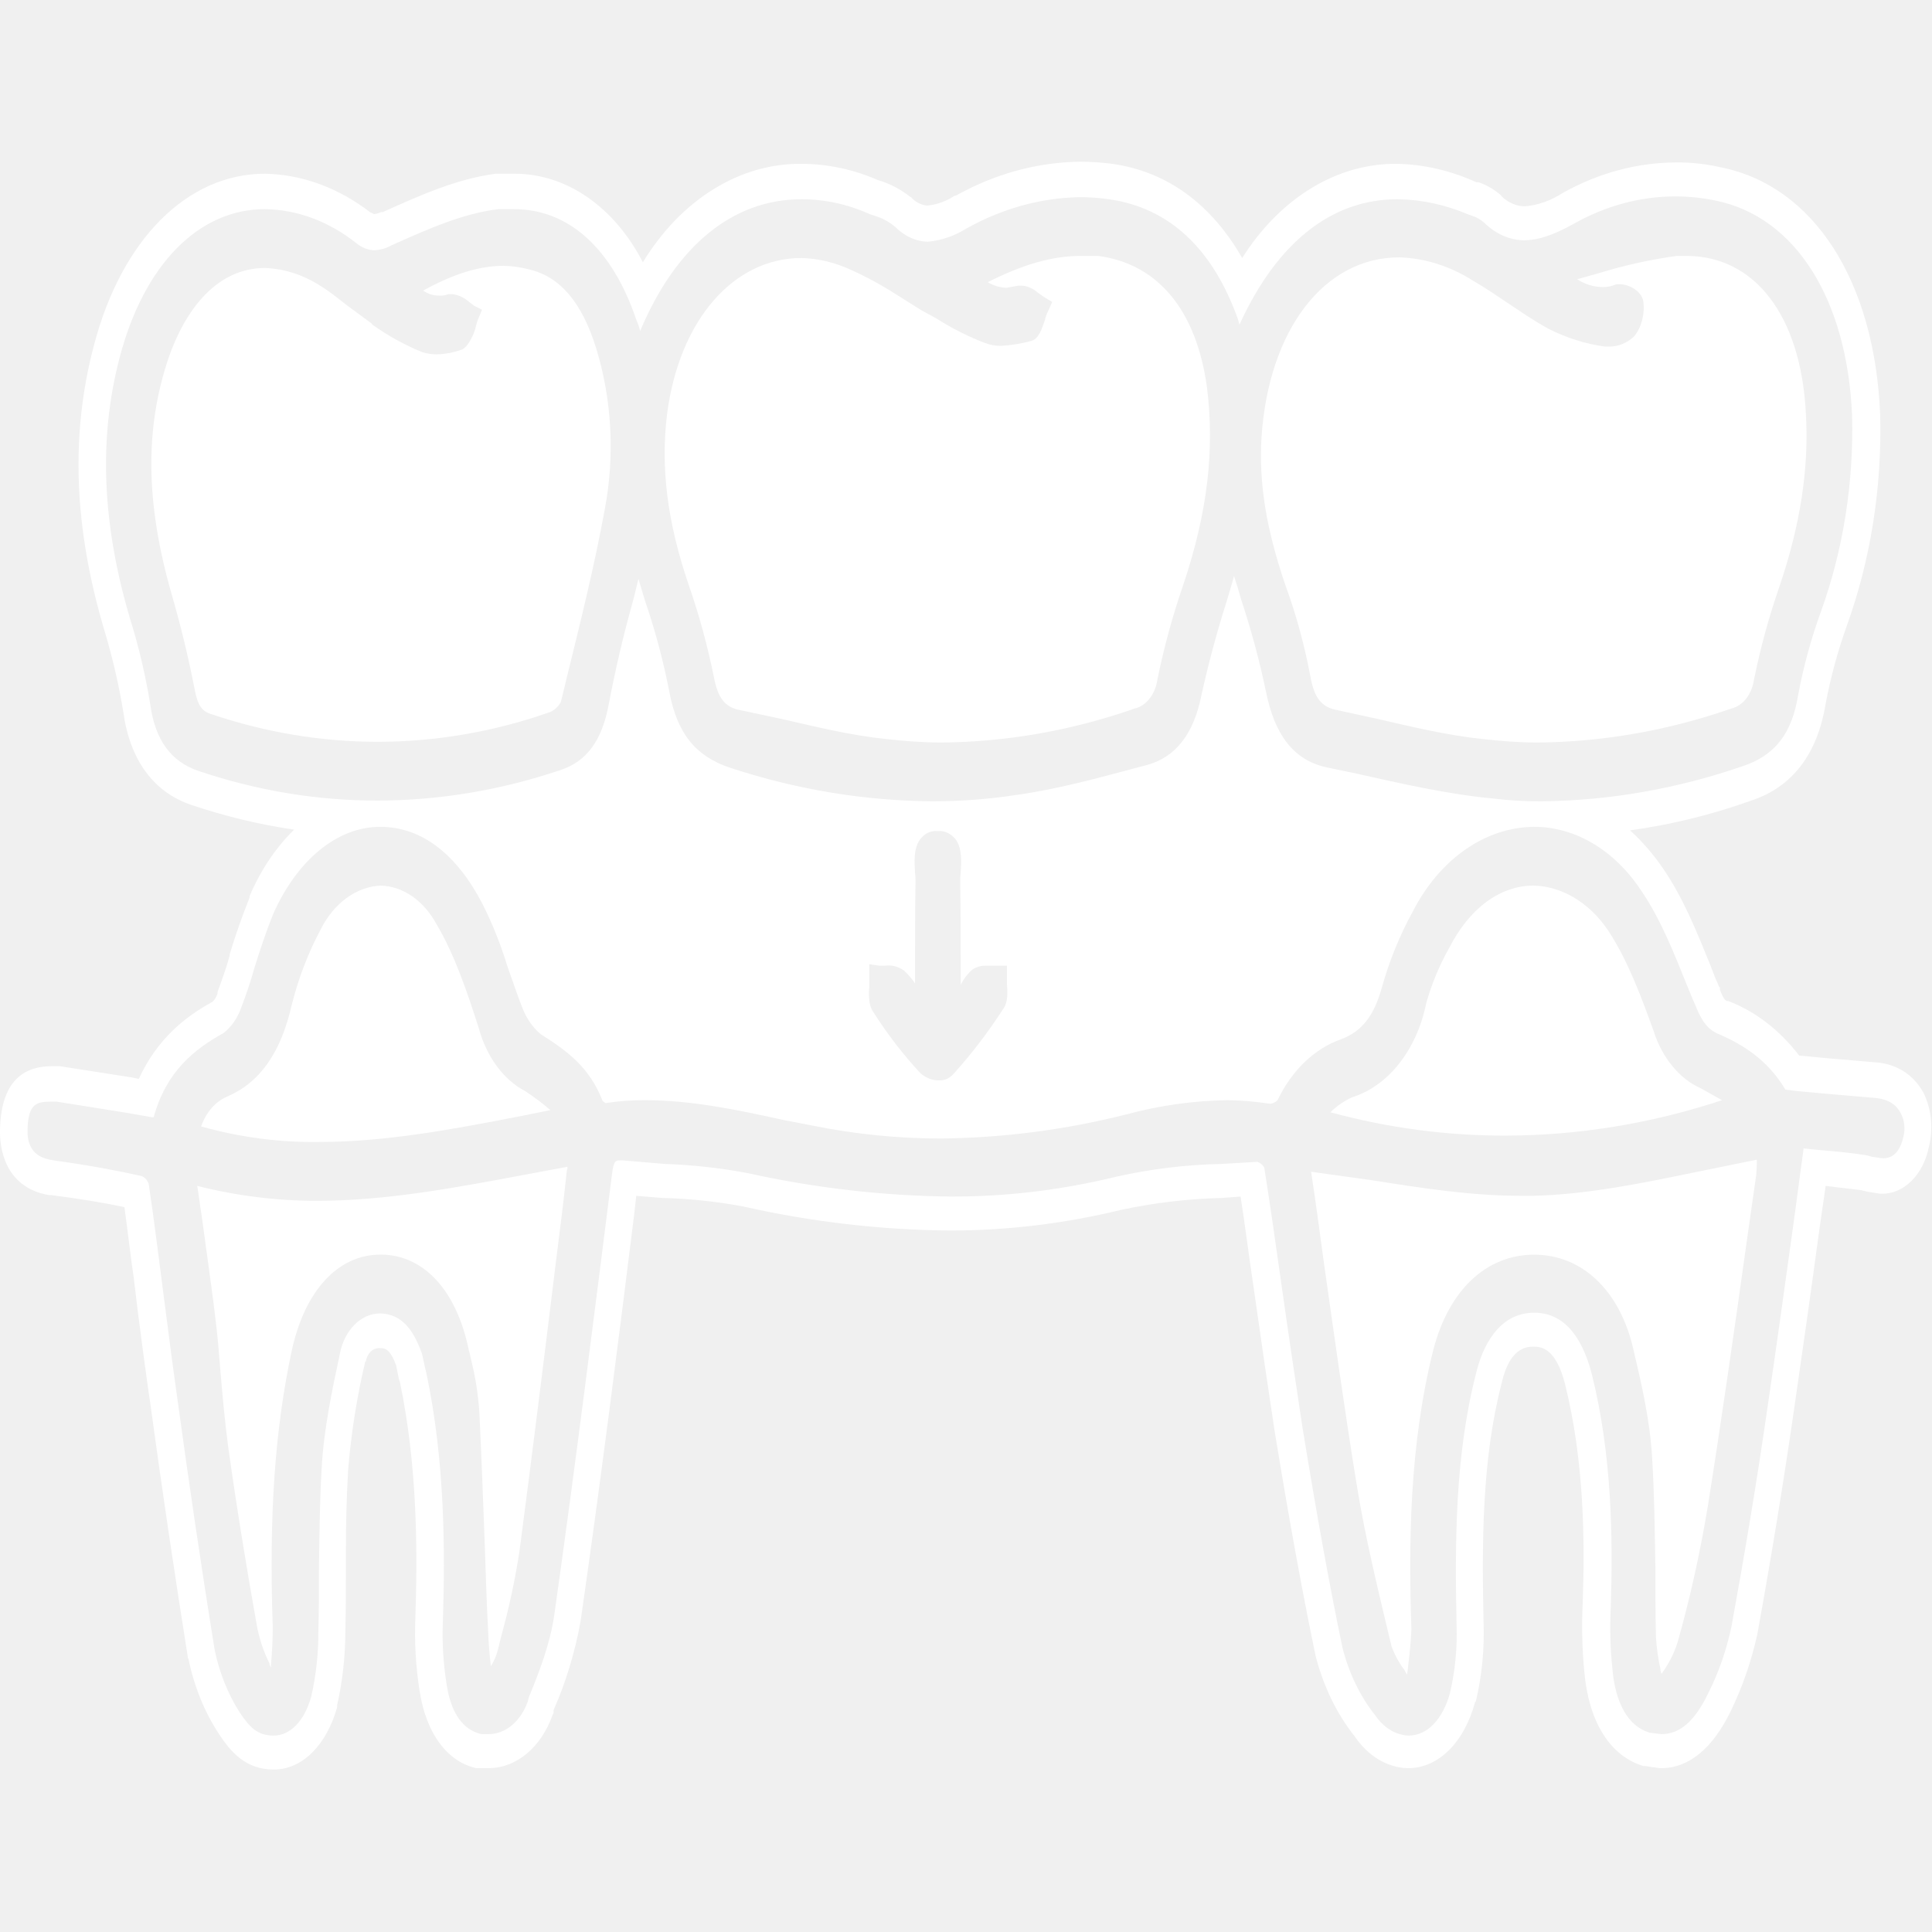
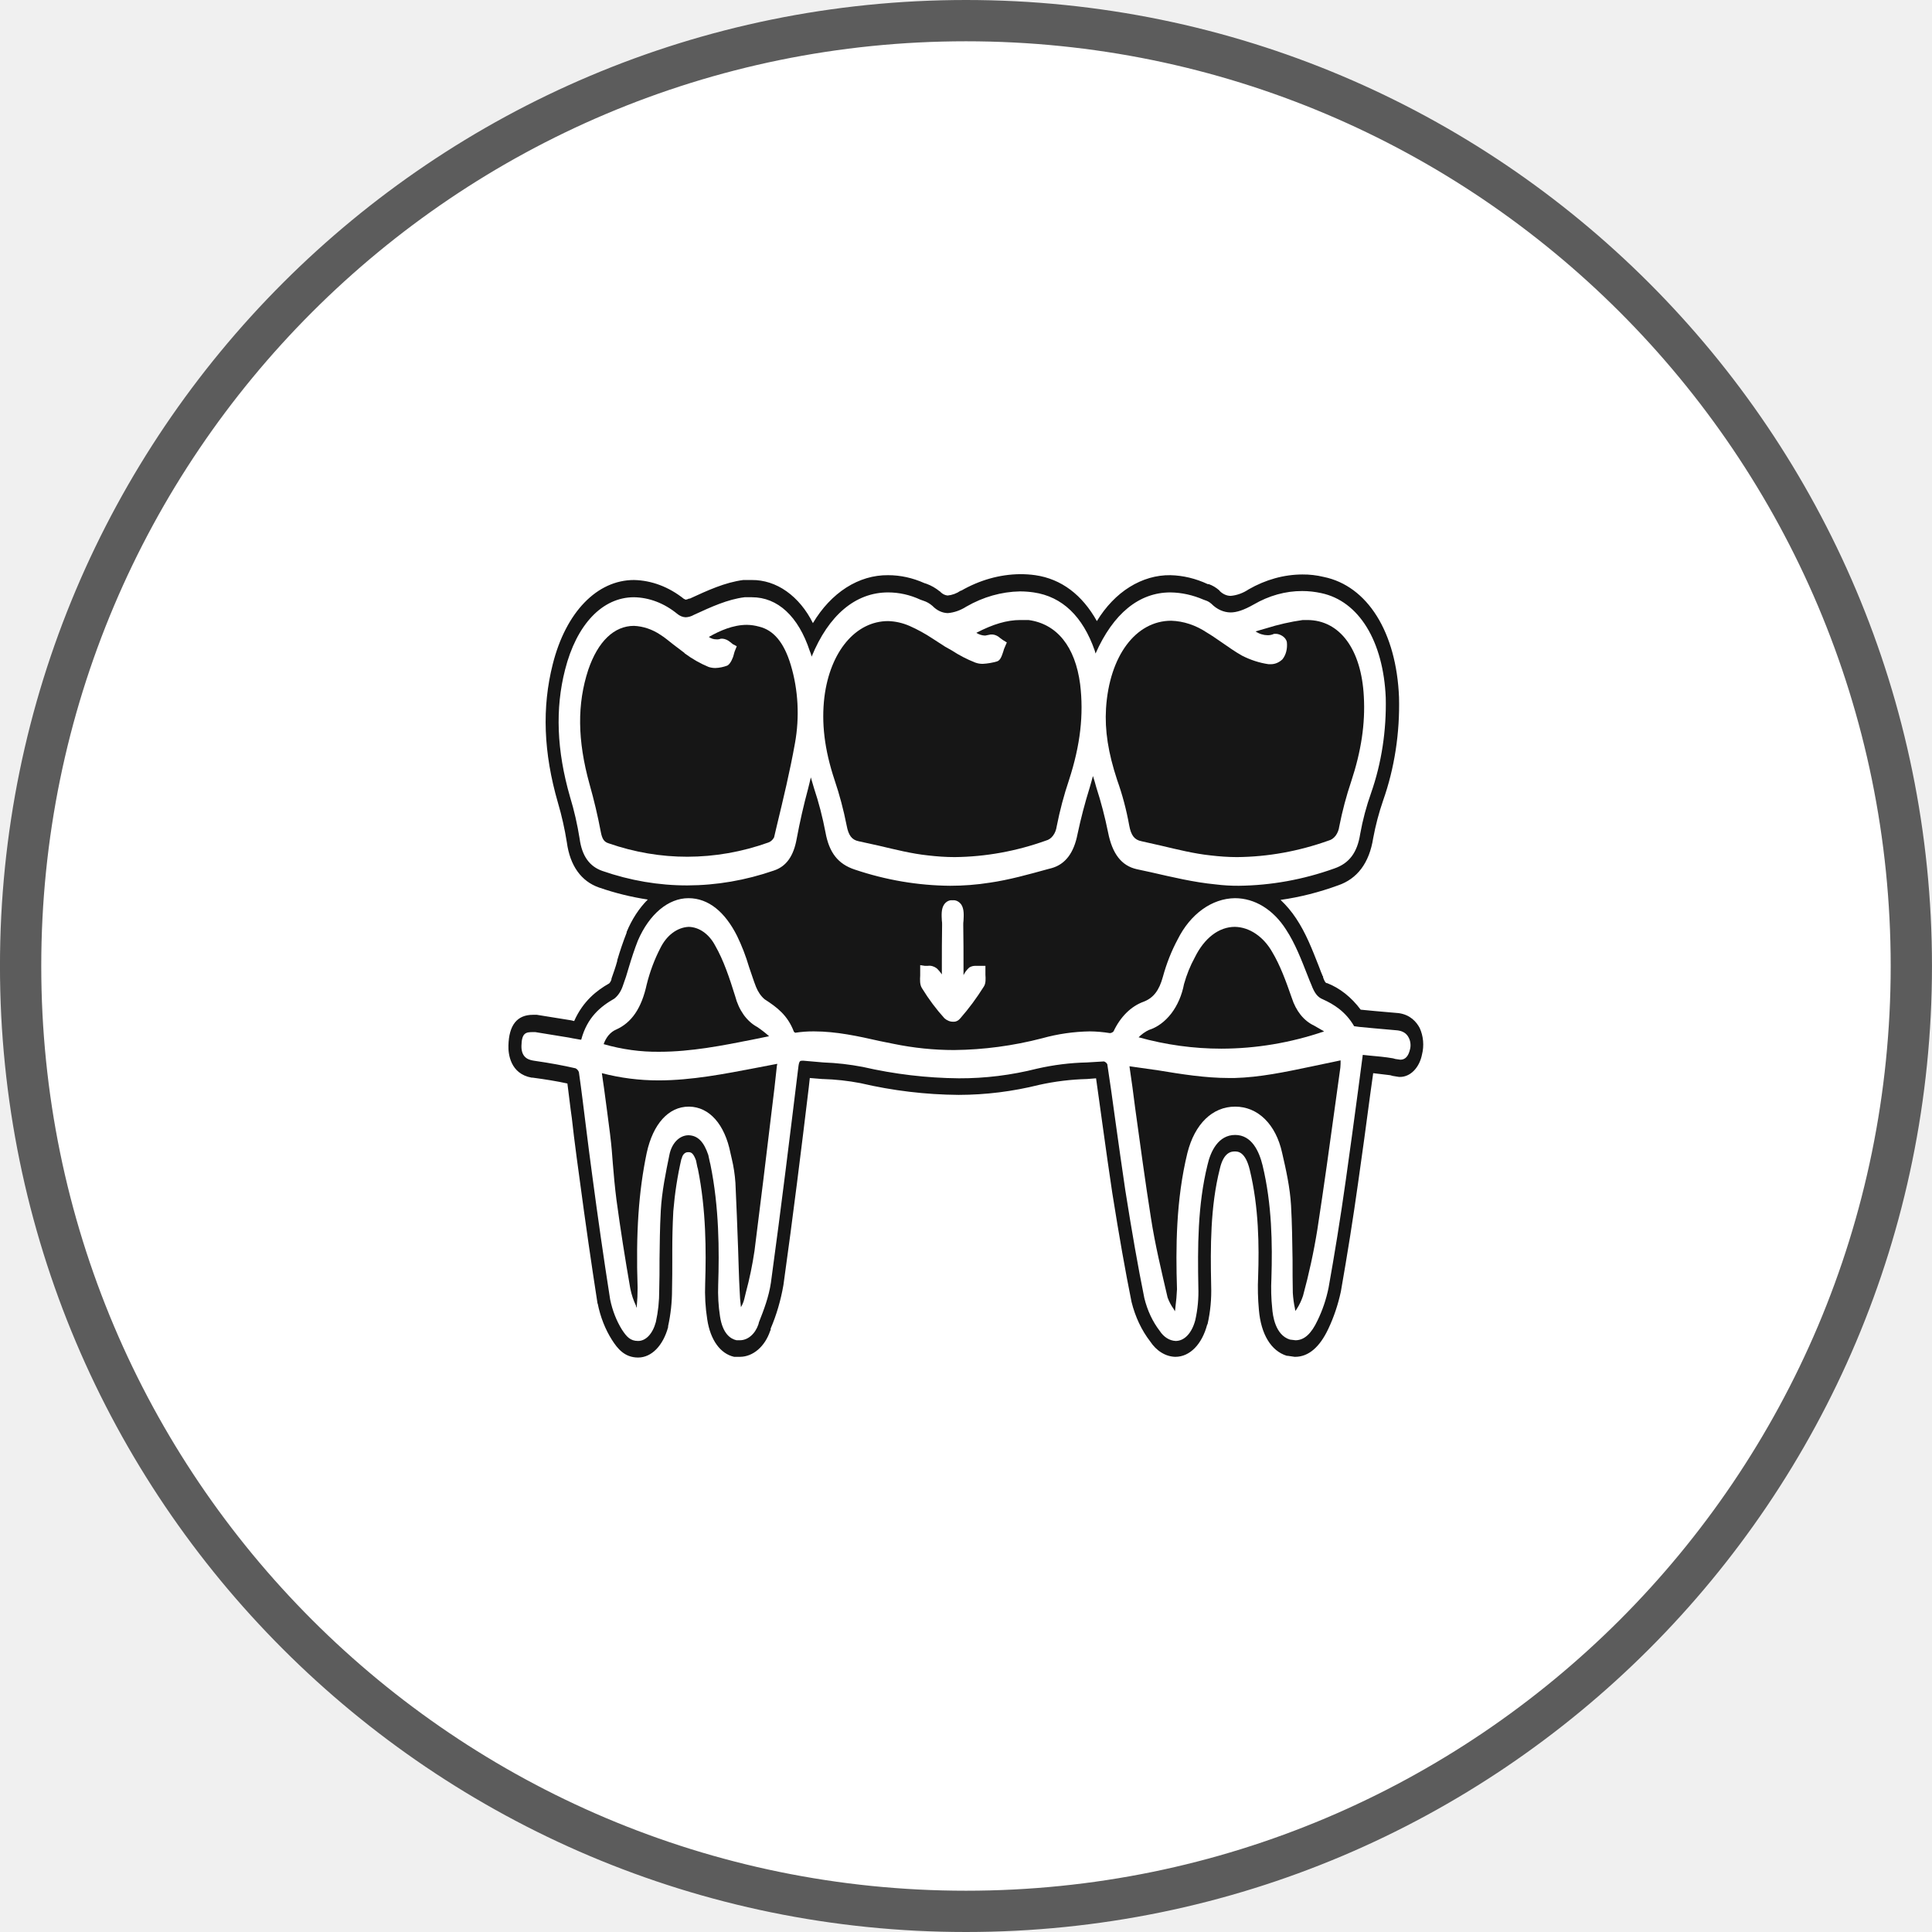
- <svg xmlns="http://www.w3.org/2000/svg" width="24" height="24" viewBox="0 0 24 24" fill="none">
-   <g clip-path="url(#clip0_1420_5587)">
-     <path d="M3.935 14.917C3.437 14.917 2.939 14.855 2.45 14.732C2.471 14.855 2.484 14.978 2.505 15.101C2.56 15.506 2.614 15.885 2.662 16.263C2.71 16.641 2.717 16.782 2.738 17.029C2.758 17.275 2.792 17.653 2.833 17.961C2.936 18.7 3.059 19.457 3.196 20.223C3.228 20.378 3.279 20.527 3.347 20.662C3.347 20.68 3.354 20.689 3.36 20.706C3.367 20.724 3.367 20.689 3.367 20.671C3.381 20.516 3.388 20.361 3.388 20.205C3.34 18.815 3.415 17.75 3.627 16.765C3.792 16.025 4.202 15.585 4.729 15.585H4.743C5.27 15.594 5.673 16.034 5.824 16.773C5.838 16.817 5.845 16.87 5.858 16.914C5.907 17.114 5.939 17.321 5.954 17.53C5.981 18.084 6.002 18.648 6.022 19.193C6.036 19.545 6.043 19.906 6.064 20.258C6.068 20.405 6.08 20.552 6.098 20.698C6.138 20.635 6.168 20.564 6.187 20.486L6.228 20.319C6.324 19.975 6.399 19.622 6.454 19.263C6.611 18.067 6.762 16.852 6.905 15.682C6.953 15.304 7.001 14.925 7.042 14.538C7.048 14.525 7.05 14.51 7.049 14.494L6.529 14.591C5.68 14.75 4.804 14.917 3.935 14.917Z" fill="white" />
-     <path d="M6.44 13.87L6.837 13.79C6.736 13.703 6.631 13.624 6.522 13.553C6.388 13.483 6.268 13.376 6.169 13.241C6.07 13.106 5.994 12.945 5.947 12.77C5.803 12.321 5.646 11.855 5.42 11.476C5.342 11.333 5.239 11.216 5.119 11.133C4.999 11.05 4.865 11.005 4.729 11.001C4.58 11.008 4.434 11.061 4.304 11.156C4.174 11.251 4.064 11.385 3.983 11.547C3.831 11.831 3.711 12.142 3.627 12.471C3.49 13.078 3.23 13.447 2.82 13.623C2.749 13.653 2.684 13.701 2.629 13.764C2.573 13.828 2.529 13.906 2.498 13.993C2.979 14.128 3.47 14.193 3.963 14.186C4.791 14.186 5.626 14.028 6.44 13.87Z" fill="white" />
-     <path d="M16.28 8.414C16.328 8.669 16.417 8.784 16.602 8.819L17.122 8.933C17.546 9.03 17.984 9.136 18.415 9.18C18.641 9.206 18.874 9.224 19.107 9.224C19.918 9.216 20.725 9.074 21.509 8.801C21.578 8.785 21.642 8.742 21.693 8.677C21.743 8.613 21.776 8.53 21.789 8.441C21.869 8.046 21.975 7.661 22.104 7.288C22.364 6.523 22.474 5.819 22.433 5.132C22.371 3.927 21.803 3.179 20.947 3.179H20.831C20.509 3.223 20.189 3.293 19.873 3.39L19.592 3.469C19.69 3.532 19.798 3.565 19.907 3.566C19.965 3.568 20.023 3.556 20.078 3.531H20.133C20.215 3.531 20.386 3.601 20.414 3.742C20.424 3.822 20.419 3.904 20.398 3.981C20.378 4.058 20.343 4.127 20.297 4.182C20.209 4.262 20.104 4.305 19.996 4.305H19.935C19.695 4.272 19.461 4.198 19.237 4.085C19.059 3.988 18.881 3.865 18.71 3.751C18.538 3.636 18.45 3.575 18.313 3.496C18.023 3.309 17.706 3.207 17.382 3.197C16.451 3.197 15.76 4.094 15.671 5.431C15.637 5.995 15.726 6.558 15.965 7.262C16.101 7.631 16.206 8.017 16.28 8.414Z" fill="white" />
-     <path d="M8.869 8.414C8.917 8.669 9.006 8.784 9.184 8.819L9.718 8.933C10.142 9.03 10.573 9.136 11.004 9.18C11.23 9.206 11.47 9.224 11.702 9.224C12.511 9.216 13.316 9.074 14.097 8.801C14.167 8.785 14.231 8.742 14.281 8.677C14.332 8.613 14.365 8.53 14.378 8.441C14.46 8.037 14.568 7.643 14.7 7.262C15.001 6.364 15.09 5.59 14.994 4.816C14.864 3.856 14.385 3.276 13.639 3.179H13.427C13.071 3.179 12.708 3.285 12.27 3.505C12.343 3.549 12.422 3.573 12.503 3.575L12.647 3.549H12.701C12.77 3.555 12.836 3.586 12.893 3.636L12.968 3.689L13.071 3.751L13.016 3.874C13.001 3.904 12.989 3.936 12.982 3.971C12.941 4.085 12.907 4.208 12.811 4.235C12.689 4.268 12.566 4.289 12.441 4.296C12.372 4.298 12.303 4.286 12.236 4.261C12.027 4.181 11.823 4.078 11.627 3.953L11.449 3.856L11.127 3.654C10.93 3.528 10.727 3.419 10.518 3.329C10.337 3.252 10.148 3.211 9.957 3.205C9.109 3.205 8.438 3.98 8.287 5.141C8.205 5.801 8.287 6.479 8.554 7.262C8.684 7.634 8.789 8.02 8.869 8.414Z" fill="white" />
-     <path d="M6.809 8.854C6.872 8.836 6.928 8.789 6.967 8.722L7.035 8.441C7.206 7.746 7.384 7.033 7.514 6.32C7.639 5.656 7.601 4.958 7.405 4.323C7.227 3.751 6.953 3.434 6.57 3.346C6.466 3.319 6.361 3.304 6.255 3.302C5.892 3.302 5.543 3.452 5.256 3.61C5.317 3.652 5.385 3.673 5.454 3.672C5.493 3.675 5.533 3.669 5.57 3.654H5.618C5.689 3.662 5.757 3.692 5.817 3.742L5.885 3.795L5.988 3.848L5.933 3.98C5.926 4.006 5.913 4.041 5.906 4.077C5.899 4.112 5.831 4.297 5.742 4.341C5.639 4.379 5.533 4.399 5.427 4.402C5.367 4.402 5.307 4.393 5.249 4.376C5.033 4.289 4.824 4.174 4.626 4.033L4.612 4.015L4.325 3.804C4.209 3.716 4.106 3.628 3.99 3.557C3.773 3.416 3.535 3.338 3.292 3.329C2.772 3.329 2.347 3.725 2.094 4.446C1.8 5.317 1.807 6.241 2.128 7.367C2.244 7.765 2.342 8.17 2.422 8.582C2.457 8.758 2.505 8.837 2.628 8.872C3.302 9.1 3.997 9.215 4.695 9.215C5.409 9.214 6.119 9.093 6.809 8.854Z" fill="white" />
-     <path d="M19.045 14.855H18.895C18.279 14.855 17.649 14.758 17.047 14.662L16.287 14.556C16.342 14.917 16.39 15.269 16.438 15.63C16.568 16.545 16.698 17.486 16.848 18.41C16.958 19.105 17.129 19.791 17.286 20.451C17.326 20.559 17.379 20.657 17.444 20.742L17.478 20.803C17.486 20.769 17.49 20.733 17.492 20.698C17.512 20.546 17.526 20.394 17.533 20.24C17.498 19.193 17.505 17.961 17.806 16.765C17.998 16.026 18.463 15.586 19.059 15.586C19.654 15.586 20.126 16.034 20.291 16.765C20.393 17.196 20.496 17.645 20.523 18.102C20.551 18.56 20.557 19.035 20.564 19.492C20.564 19.765 20.564 20.055 20.571 20.337C20.579 20.471 20.598 20.604 20.626 20.733C20.627 20.754 20.632 20.775 20.64 20.794L20.681 20.733C20.746 20.635 20.799 20.526 20.838 20.407C20.994 19.856 21.119 19.292 21.214 18.718C21.386 17.636 21.543 16.536 21.693 15.462L21.817 14.591C21.822 14.53 21.825 14.468 21.823 14.406L21.043 14.565C20.359 14.706 19.709 14.838 19.045 14.855Z" fill="white" />
-     <path d="M21.392 13.667L21.125 13.518C20.995 13.46 20.876 13.367 20.776 13.245C20.676 13.124 20.596 12.977 20.544 12.814C20.386 12.374 20.235 11.978 20.03 11.643C19.916 11.448 19.768 11.289 19.598 11.178C19.429 11.067 19.242 11.006 19.052 11.001C18.634 11.001 18.251 11.283 17.998 11.784C17.88 11.992 17.786 12.22 17.717 12.462C17.66 12.746 17.544 13.005 17.381 13.212C17.219 13.418 17.015 13.563 16.793 13.632C16.698 13.676 16.608 13.738 16.526 13.817C17.24 14.011 17.967 14.108 18.696 14.107C19.605 14.106 20.511 13.958 21.392 13.667Z" fill="white" />
-     <path d="M23.897 13.579C23.815 13.43 23.657 13.245 23.349 13.201L22.727 13.148L22.35 13.113C22.106 12.794 21.802 12.561 21.468 12.435H21.454C21.433 12.427 21.413 12.418 21.365 12.295V12.268L21.351 12.251C21.344 12.224 21.324 12.189 21.31 12.154L21.269 12.048L21.242 11.978C21.077 11.573 20.913 11.16 20.66 10.79C20.538 10.611 20.4 10.452 20.249 10.315C20.758 10.245 21.262 10.121 21.755 9.945C22.261 9.778 22.576 9.373 22.679 8.74C22.742 8.41 22.829 8.089 22.939 7.781C23.237 6.958 23.38 6.057 23.356 5.15C23.288 3.487 22.528 2.308 21.378 2.079C21.196 2.037 21.01 2.016 20.824 2.018C20.339 2.019 19.859 2.148 19.414 2.396C19.267 2.492 19.107 2.549 18.942 2.563C18.839 2.562 18.738 2.519 18.655 2.44L18.641 2.422C18.557 2.35 18.465 2.297 18.367 2.264H18.34C18.026 2.121 17.695 2.043 17.361 2.035C16.992 2.03 16.626 2.133 16.292 2.336C15.958 2.539 15.664 2.836 15.431 3.205C15.048 2.537 14.501 2.132 13.816 2.035C13.685 2.018 13.552 2.009 13.42 2.009H13.413C12.883 2.016 12.359 2.159 11.873 2.431H11.859C11.753 2.502 11.636 2.543 11.517 2.554C11.45 2.548 11.386 2.517 11.332 2.466L11.319 2.449H11.312C11.203 2.363 11.086 2.298 10.963 2.255L10.908 2.238C10.602 2.104 10.28 2.036 9.957 2.035C9.577 2.031 9.202 2.14 8.861 2.352C8.519 2.564 8.22 2.874 7.986 3.258C7.811 2.918 7.573 2.639 7.294 2.447C7.014 2.255 6.702 2.156 6.384 2.158H6.159C5.68 2.22 5.228 2.422 4.756 2.634H4.735C4.707 2.647 4.677 2.656 4.646 2.66L4.612 2.642H4.605C4.208 2.334 3.755 2.167 3.291 2.158C2.326 2.158 1.505 2.977 1.163 4.305C0.875 5.405 0.917 6.558 1.3 7.842C1.398 8.168 1.476 8.504 1.532 8.846C1.615 9.444 1.909 9.84 2.374 9.998C2.795 10.14 3.222 10.243 3.654 10.306C3.426 10.529 3.237 10.81 3.1 11.133V11.151C3.008 11.38 2.926 11.615 2.853 11.855V11.872C2.812 12.022 2.757 12.172 2.703 12.321V12.339C2.69 12.381 2.669 12.417 2.641 12.444C2.319 12.62 1.957 12.893 1.724 13.403L1.649 13.386L0.745 13.245H0.643C0.225 13.245 0.013 13.509 -0 14.028C-0.007 14.239 0.047 14.75 0.609 14.846H0.636C0.971 14.89 1.259 14.934 1.546 14.996C1.587 15.295 1.621 15.603 1.662 15.876L1.717 16.334C1.765 16.694 1.813 17.073 1.868 17.442C2.018 18.542 2.176 19.598 2.333 20.583V20.601H2.34C2.41 20.944 2.538 21.263 2.716 21.534C2.86 21.754 3.045 21.982 3.401 21.982C3.757 21.982 4.058 21.674 4.188 21.208V21.182C4.256 20.881 4.29 20.57 4.29 20.258C4.297 19.994 4.297 19.73 4.297 19.466V19.246C4.297 18.929 4.304 18.63 4.325 18.252C4.363 17.798 4.434 17.351 4.537 16.914H4.544C4.551 16.868 4.571 16.826 4.6 16.795C4.628 16.765 4.664 16.748 4.701 16.747H4.722C4.783 16.747 4.845 16.756 4.92 16.958L4.954 17.125L4.968 17.169C5.187 18.216 5.187 19.281 5.16 20.091C5.147 20.4 5.165 20.711 5.214 21.015C5.296 21.534 5.556 21.886 5.919 21.965H6.077C6.243 21.963 6.406 21.9 6.545 21.783C6.685 21.666 6.795 21.5 6.864 21.305L6.877 21.279V21.243C7.03 20.897 7.143 20.523 7.213 20.135C7.466 18.375 7.685 16.641 7.876 15.102L7.904 14.855L8.232 14.882H8.246C8.576 14.891 8.905 14.926 9.231 14.987C10.081 15.179 10.942 15.279 11.805 15.286H11.811C12.519 15.285 13.224 15.2 13.919 15.031C14.333 14.942 14.752 14.892 15.171 14.882L15.411 14.864C15.466 15.216 15.507 15.55 15.575 16.008C15.664 16.641 15.76 17.293 15.835 17.785C16.02 18.912 16.177 19.774 16.342 20.566C16.439 20.946 16.605 21.29 16.828 21.569C16.91 21.69 17.01 21.788 17.123 21.856C17.237 21.924 17.36 21.961 17.485 21.965H17.491C17.868 21.965 18.189 21.648 18.326 21.138H18.333C18.409 20.816 18.442 20.479 18.429 20.143C18.408 19.167 18.408 18.128 18.655 17.178C18.757 16.729 18.976 16.729 19.052 16.729C19.127 16.729 19.326 16.729 19.442 17.196C19.681 18.155 19.688 19.149 19.661 19.915C19.647 20.199 19.654 20.485 19.681 20.768C19.736 21.393 20.003 21.815 20.414 21.938H20.434L20.619 21.965H20.633C20.982 21.965 21.276 21.718 21.502 21.252C21.645 20.957 21.756 20.637 21.83 20.302C22.008 19.316 22.152 18.436 22.282 17.539C22.391 16.791 22.494 16.061 22.604 15.251L22.679 14.732L23.124 14.785L23.192 14.803L23.356 14.829H23.377C23.509 14.831 23.639 14.775 23.744 14.671C23.849 14.568 23.925 14.422 23.959 14.257C23.988 14.145 23.997 14.026 23.987 13.909C23.976 13.792 23.945 13.68 23.897 13.579ZM2.463 9.576C2.128 9.461 1.929 9.198 1.868 8.758C1.808 8.391 1.724 8.032 1.615 7.684C1.266 6.505 1.225 5.44 1.485 4.446C1.786 3.293 2.463 2.598 3.291 2.598C3.693 2.604 4.085 2.75 4.427 3.021C4.493 3.075 4.568 3.105 4.646 3.109C4.722 3.106 4.796 3.085 4.865 3.047C5.317 2.845 5.748 2.651 6.193 2.598H6.384C7.062 2.598 7.603 3.082 7.904 3.971C7.924 4.015 7.94 4.063 7.952 4.112C8.396 3.056 9.101 2.475 9.957 2.475C10.246 2.475 10.533 2.538 10.805 2.66L10.881 2.686C10.966 2.712 11.047 2.757 11.12 2.818C11.236 2.934 11.377 2.999 11.524 3.003C11.693 2.988 11.858 2.931 12.01 2.836C12.453 2.589 12.93 2.458 13.413 2.449C13.534 2.449 13.655 2.458 13.775 2.475C14.521 2.581 15.062 3.082 15.377 3.962L15.397 4.033C15.863 3.012 16.54 2.475 17.361 2.475C17.657 2.479 17.95 2.542 18.23 2.66L18.278 2.678C18.335 2.694 18.388 2.724 18.436 2.765C18.579 2.906 18.755 2.984 18.935 2.985C19.1 2.985 19.291 2.924 19.544 2.783C19.945 2.556 20.379 2.439 20.817 2.44C20.985 2.44 21.152 2.458 21.317 2.493C22.302 2.695 22.946 3.716 23.007 5.159C23.029 5.996 22.897 6.827 22.624 7.587C22.501 7.923 22.405 8.274 22.337 8.634C22.261 9.11 22.049 9.382 21.659 9.514C20.842 9.797 20 9.945 19.154 9.954C18.951 9.956 18.748 9.944 18.545 9.919C17.977 9.866 17.409 9.734 16.855 9.611L16.479 9.532C16.075 9.444 15.835 9.136 15.726 8.59C15.644 8.2 15.541 7.818 15.418 7.447C15.39 7.35 15.363 7.253 15.329 7.156C15.302 7.262 15.267 7.367 15.24 7.464C15.118 7.846 15.013 8.237 14.925 8.634C14.829 9.118 14.604 9.409 14.241 9.505L14.138 9.532C13.645 9.664 13.132 9.805 12.626 9.875C12.28 9.928 11.933 9.954 11.585 9.954C10.741 9.948 9.899 9.809 9.081 9.541C8.643 9.4 8.41 9.11 8.314 8.59C8.239 8.205 8.138 7.828 8.013 7.464L7.931 7.191C7.904 7.297 7.883 7.394 7.856 7.491C7.741 7.903 7.643 8.323 7.562 8.749C7.479 9.198 7.288 9.461 6.959 9.567C6.22 9.816 5.459 9.943 4.694 9.945C3.941 9.946 3.191 9.822 2.463 9.576ZM11.367 10.843C11.36 10.711 11.346 10.544 11.428 10.429C11.455 10.393 11.488 10.364 11.525 10.346C11.562 10.328 11.601 10.32 11.64 10.324H11.654C11.694 10.32 11.735 10.328 11.772 10.346C11.81 10.364 11.845 10.393 11.873 10.429C11.955 10.544 11.941 10.711 11.934 10.843C11.929 10.881 11.927 10.919 11.928 10.957C11.934 11.318 11.934 11.679 11.934 12.031V12.233C11.974 12.156 12.025 12.09 12.085 12.04C12.132 12.011 12.184 11.996 12.236 11.996H12.509V12.224C12.516 12.321 12.523 12.444 12.468 12.524C12.281 12.815 12.075 13.085 11.852 13.333C11.802 13.392 11.736 13.424 11.668 13.421C11.585 13.423 11.504 13.392 11.435 13.333C11.22 13.102 11.023 12.846 10.846 12.568C10.785 12.479 10.792 12.348 10.799 12.242V11.978L10.922 11.996H10.997C11.078 11.985 11.159 12.006 11.23 12.057C11.28 12.103 11.326 12.156 11.367 12.216V12.022C11.367 11.67 11.367 11.309 11.373 10.948C11.374 10.913 11.372 10.878 11.367 10.843ZM23.644 14.125C23.603 14.301 23.52 14.389 23.39 14.389L23.26 14.371L23.199 14.354C22.994 14.319 22.775 14.301 22.569 14.283L22.405 14.266L22.282 15.181C22.172 15.973 22.07 16.712 21.96 17.46C21.817 18.454 21.666 19.343 21.509 20.205C21.447 20.498 21.35 20.777 21.221 21.032C21.057 21.375 20.872 21.542 20.639 21.542L20.496 21.525C20.106 21.41 20.044 20.9 20.03 20.733C20.003 20.476 19.996 20.217 20.01 19.959C20.037 19.087 20.023 18.076 19.777 17.081C19.688 16.729 19.497 16.307 19.059 16.307C18.621 16.307 18.415 16.721 18.333 17.073C18.073 18.093 18.073 19.175 18.094 20.187C18.104 20.473 18.076 20.759 18.012 21.032C17.922 21.358 17.731 21.56 17.498 21.56C17.419 21.557 17.341 21.533 17.269 21.489C17.197 21.445 17.133 21.382 17.081 21.305C16.896 21.072 16.757 20.785 16.677 20.469C16.506 19.651 16.349 18.771 16.177 17.715C16.088 17.125 15.999 16.527 15.917 15.946C15.835 15.366 15.78 14.978 15.705 14.503C15.683 14.467 15.652 14.442 15.616 14.433L15.171 14.459C14.733 14.468 14.296 14.521 13.864 14.618C13.188 14.783 12.5 14.866 11.811 14.864C10.967 14.855 10.125 14.758 9.293 14.574C8.951 14.509 8.606 14.471 8.26 14.459L7.739 14.415H7.705C7.651 14.415 7.623 14.415 7.603 14.582C7.397 16.21 7.158 18.137 6.884 20.073C6.829 20.434 6.699 20.768 6.569 21.085L6.556 21.138C6.513 21.258 6.445 21.36 6.359 21.432C6.273 21.504 6.172 21.542 6.07 21.542H5.981C5.823 21.507 5.618 21.375 5.55 20.935C5.506 20.669 5.49 20.397 5.502 20.126C5.529 19.272 5.529 18.155 5.296 17.055L5.283 17.002L5.242 16.817C5.125 16.483 4.968 16.325 4.728 16.316H4.715C4.601 16.317 4.491 16.368 4.402 16.458C4.312 16.549 4.249 16.675 4.222 16.817C4.126 17.266 4.023 17.75 3.996 18.234C3.969 18.718 3.969 19.07 3.962 19.483C3.962 19.739 3.962 20.011 3.955 20.267C3.956 20.541 3.926 20.813 3.866 21.076C3.784 21.375 3.606 21.56 3.401 21.56C3.195 21.56 3.1 21.454 2.976 21.27C2.833 21.045 2.728 20.785 2.668 20.504C2.497 19.448 2.34 18.375 2.203 17.372C2.142 16.941 2.087 16.509 2.032 16.087C1.977 15.665 1.916 15.163 1.847 14.706C1.839 14.682 1.826 14.662 1.811 14.645C1.795 14.629 1.778 14.616 1.758 14.609C1.444 14.539 1.115 14.477 0.67 14.415C0.574 14.398 0.335 14.371 0.342 14.037C0.349 13.703 0.458 13.685 0.643 13.685H0.704L1.587 13.826L1.683 13.843L1.888 13.879H1.909C2.066 13.307 2.415 13.034 2.778 12.832C2.875 12.757 2.951 12.647 2.997 12.515C3.059 12.354 3.114 12.19 3.161 12.022C3.23 11.802 3.305 11.573 3.394 11.353C3.695 10.676 4.195 10.271 4.722 10.271C5.248 10.271 5.68 10.623 5.994 11.23C6.12 11.48 6.225 11.745 6.309 12.022C6.371 12.189 6.426 12.365 6.494 12.532C6.546 12.661 6.624 12.771 6.72 12.849C7.041 13.052 7.322 13.254 7.486 13.676L7.52 13.703C7.684 13.678 7.849 13.666 8.013 13.667C8.602 13.667 9.177 13.791 9.738 13.914L10.101 13.984C10.626 14.09 11.156 14.143 11.688 14.143C12.463 14.135 13.235 14.035 13.994 13.843C14.406 13.732 14.826 13.673 15.247 13.667C15.423 13.669 15.599 13.684 15.774 13.711C15.809 13.71 15.842 13.695 15.87 13.667C16.048 13.296 16.329 13.026 16.657 12.911C16.917 12.814 17.067 12.62 17.163 12.277C17.258 11.936 17.39 11.614 17.553 11.318C17.717 10.999 17.94 10.737 18.201 10.555C18.462 10.372 18.754 10.275 19.052 10.271C19.307 10.27 19.56 10.341 19.792 10.48C20.023 10.618 20.229 10.82 20.393 11.072C20.633 11.424 20.797 11.846 20.961 12.251C20.995 12.33 21.023 12.409 21.057 12.479C21.139 12.691 21.221 12.796 21.358 12.849C21.639 12.972 21.953 13.157 22.179 13.535L22.316 13.553L22.699 13.588L23.315 13.641C23.459 13.659 23.555 13.72 23.61 13.826C23.634 13.868 23.649 13.918 23.655 13.97C23.661 14.022 23.657 14.075 23.644 14.125Z" fill="white" />
+ <svg xmlns="http://www.w3.org/2000/svg" width="38" height="38" viewBox="0 0 38 38" fill="none">
+   <rect x="-0.406" y="0.406" width="37.188" height="37.188" rx="18.594" transform="matrix(-1 0 0 1 37.1875 0)" fill="white" />
+   <rect x="-0.406" y="0.406" width="37.188" height="37.188" rx="18.594" transform="matrix(-1 0 0 1 37.1875 0)" stroke="#5C5C5C" stroke-width="0.812" />
+   <g clip-path="url(#clip0_116_4556)">
+     <path d="M12.951 21.25C12.577 21.25 12.204 21.203 11.838 21.108C11.853 21.203 11.863 21.298 11.879 21.393C11.92 21.705 11.961 21.997 11.997 22.289C12.033 22.581 12.038 22.689 12.053 22.879C12.068 23.069 12.094 23.361 12.125 23.599C12.202 24.169 12.294 24.753 12.397 25.343C12.421 25.463 12.459 25.578 12.51 25.683C12.51 25.696 12.515 25.703 12.52 25.716C12.525 25.73 12.525 25.703 12.525 25.689C12.536 25.57 12.541 25.45 12.541 25.33C12.505 24.257 12.561 23.436 12.72 22.676C12.844 22.105 13.151 21.766 13.547 21.766H13.557C13.952 21.773 14.255 22.112 14.368 22.682C14.378 22.716 14.383 22.757 14.393 22.791C14.43 22.945 14.454 23.105 14.465 23.266C14.486 23.694 14.501 24.128 14.517 24.549C14.527 24.82 14.532 25.099 14.547 25.37C14.551 25.484 14.559 25.597 14.573 25.71C14.603 25.662 14.626 25.606 14.64 25.547L14.671 25.418C14.743 25.152 14.799 24.88 14.84 24.603C14.958 23.68 15.071 22.743 15.179 21.841C15.215 21.549 15.251 21.257 15.281 20.958C15.286 20.948 15.287 20.936 15.287 20.924L14.896 20.999C14.26 21.121 13.603 21.25 12.951 21.25Z" fill="#161616" />
+     <path d="M14.83 20.442L15.127 20.381C15.052 20.314 14.973 20.252 14.891 20.198C14.791 20.144 14.701 20.062 14.626 19.958C14.552 19.853 14.495 19.729 14.46 19.594C14.352 19.248 14.234 18.888 14.065 18.596C14.006 18.485 13.929 18.395 13.839 18.331C13.749 18.267 13.649 18.233 13.547 18.23C13.435 18.235 13.325 18.276 13.228 18.349C13.13 18.422 13.048 18.526 12.987 18.65C12.873 18.87 12.783 19.11 12.72 19.363C12.618 19.831 12.423 20.116 12.115 20.252C12.062 20.275 12.013 20.312 11.971 20.361C11.93 20.41 11.896 20.47 11.873 20.537C12.234 20.641 12.603 20.692 12.972 20.687C13.593 20.687 14.219 20.564 14.83 20.442Z" fill="#161616" />
+     <path d="M22.21 16.234C22.246 16.431 22.313 16.519 22.452 16.546L22.842 16.634C23.16 16.709 23.488 16.791 23.812 16.825C23.981 16.845 24.156 16.858 24.33 16.858C24.939 16.853 25.544 16.743 26.132 16.533C26.184 16.52 26.232 16.487 26.27 16.437C26.307 16.387 26.333 16.324 26.342 16.254C26.402 15.95 26.481 15.652 26.578 15.365C26.773 14.775 26.855 14.232 26.825 13.702C26.778 12.772 26.352 12.195 25.711 12.195H25.624C25.382 12.229 25.142 12.284 24.905 12.358L24.695 12.419C24.768 12.468 24.849 12.493 24.931 12.494C24.974 12.495 25.018 12.486 25.059 12.467H25.1C25.162 12.467 25.29 12.521 25.311 12.63C25.318 12.691 25.314 12.755 25.299 12.814C25.284 12.873 25.258 12.926 25.223 12.969C25.157 13.031 25.078 13.064 24.997 13.064H24.951C24.772 13.038 24.596 12.981 24.428 12.895C24.294 12.82 24.161 12.725 24.032 12.636C23.904 12.548 23.837 12.501 23.735 12.44C23.518 12.296 23.279 12.217 23.037 12.209C22.339 12.209 21.82 12.901 21.754 13.933C21.728 14.367 21.795 14.802 21.974 15.345C22.076 15.63 22.155 15.928 22.21 16.234Z" fill="#161616" />
+     <path d="M16.652 16.234C16.688 16.431 16.755 16.519 16.888 16.546L17.288 16.634C17.607 16.709 17.93 16.791 18.253 16.825C18.423 16.845 18.602 16.858 18.777 16.858C19.384 16.852 19.987 16.743 20.573 16.533C20.625 16.52 20.674 16.487 20.711 16.437C20.749 16.387 20.774 16.324 20.784 16.254C20.845 15.943 20.926 15.639 21.025 15.345C21.251 14.652 21.317 14.055 21.245 13.458C21.148 12.718 20.789 12.27 20.229 12.195H20.07C19.803 12.195 19.531 12.277 19.203 12.447C19.257 12.481 19.317 12.5 19.377 12.501L19.485 12.48H19.526C19.578 12.486 19.627 12.509 19.67 12.548L19.726 12.589L19.803 12.636L19.762 12.732C19.751 12.754 19.742 12.78 19.736 12.806C19.706 12.895 19.68 12.989 19.608 13.01C19.517 13.036 19.424 13.052 19.331 13.057C19.279 13.058 19.227 13.049 19.177 13.03C19.02 12.968 18.867 12.889 18.72 12.793L18.587 12.718L18.346 12.562C18.198 12.464 18.045 12.38 17.889 12.311C17.753 12.252 17.611 12.22 17.468 12.216C16.831 12.216 16.328 12.813 16.215 13.709C16.154 14.218 16.215 14.741 16.416 15.345C16.513 15.632 16.592 15.93 16.652 16.234Z" fill="#161616" />
+     <path d="M15.107 16.573C15.154 16.559 15.196 16.523 15.225 16.471L15.276 16.254C15.405 15.718 15.538 15.168 15.636 14.618C15.729 14.106 15.701 13.567 15.553 13.077C15.42 12.636 15.215 12.392 14.927 12.324C14.85 12.303 14.771 12.291 14.691 12.29C14.419 12.29 14.157 12.405 13.942 12.528C13.988 12.56 14.039 12.576 14.091 12.575C14.12 12.578 14.15 12.573 14.178 12.562H14.214C14.267 12.568 14.318 12.591 14.363 12.629L14.414 12.67L14.491 12.711L14.45 12.813C14.445 12.833 14.434 12.86 14.429 12.887C14.424 12.915 14.373 13.057 14.306 13.091C14.229 13.12 14.15 13.136 14.07 13.139C14.025 13.139 13.98 13.132 13.937 13.118C13.775 13.051 13.618 12.962 13.47 12.853L13.459 12.84L13.244 12.677C13.156 12.609 13.079 12.541 12.992 12.487C12.83 12.378 12.651 12.318 12.469 12.31C12.079 12.31 11.761 12.616 11.571 13.172C11.35 13.844 11.355 14.557 11.596 15.426C11.683 15.733 11.757 16.045 11.817 16.363C11.843 16.498 11.879 16.559 11.971 16.587C12.477 16.763 12.998 16.852 13.521 16.851C14.056 16.85 14.59 16.757 15.107 16.573Z" fill="#161616" />
+     <path d="M24.284 21.203H24.171C23.709 21.203 23.237 21.128 22.785 21.053L22.215 20.972C22.257 21.25 22.293 21.522 22.328 21.8C22.426 22.506 22.523 23.232 22.636 23.945C22.718 24.481 22.847 25.011 22.965 25.52C22.995 25.602 23.035 25.678 23.083 25.744L23.109 25.791C23.114 25.765 23.118 25.737 23.119 25.71C23.134 25.593 23.145 25.475 23.15 25.357C23.124 24.549 23.129 23.599 23.355 22.676C23.499 22.105 23.848 21.766 24.294 21.766C24.741 21.766 25.095 22.112 25.218 22.676C25.295 23.008 25.372 23.354 25.393 23.707C25.413 24.06 25.418 24.427 25.423 24.78C25.423 24.99 25.423 25.214 25.428 25.431C25.435 25.535 25.448 25.637 25.47 25.737C25.471 25.753 25.474 25.77 25.48 25.784L25.511 25.737C25.559 25.662 25.599 25.577 25.629 25.486C25.745 25.06 25.84 24.625 25.911 24.182C26.039 23.348 26.157 22.499 26.27 21.671L26.363 20.999C26.367 20.952 26.369 20.904 26.368 20.856L25.783 20.979C25.269 21.087 24.782 21.189 24.284 21.203Z" fill="#161616" />
+     <path d="M26.044 20.286L25.844 20.171C25.747 20.126 25.657 20.054 25.582 19.961C25.507 19.867 25.448 19.754 25.408 19.628C25.29 19.288 25.177 18.983 25.023 18.725C24.937 18.574 24.826 18.452 24.699 18.366C24.572 18.28 24.432 18.233 24.289 18.23C23.976 18.23 23.689 18.447 23.499 18.834C23.411 18.994 23.34 19.17 23.288 19.356C23.246 19.576 23.159 19.776 23.037 19.935C22.914 20.094 22.762 20.206 22.595 20.259C22.524 20.293 22.456 20.341 22.395 20.402C22.93 20.551 23.476 20.626 24.022 20.626C24.704 20.625 25.384 20.511 26.044 20.286Z" fill="#161616" />
+     <path d="M27.923 20.218C27.861 20.103 27.743 19.96 27.512 19.927L27.045 19.886L26.763 19.859C26.579 19.613 26.352 19.433 26.101 19.336H26.09C26.075 19.329 26.06 19.322 26.024 19.227V19.207L26.013 19.193C26.008 19.173 25.993 19.146 25.983 19.119L25.952 19.037L25.931 18.983C25.808 18.671 25.685 18.352 25.495 18.067C25.404 17.929 25.3 17.806 25.187 17.7C25.569 17.646 25.946 17.55 26.316 17.415C26.696 17.286 26.932 16.974 27.009 16.485C27.056 16.231 27.122 15.983 27.204 15.745C27.428 15.111 27.535 14.415 27.517 13.716C27.466 12.433 26.896 11.523 26.034 11.347C25.897 11.314 25.758 11.298 25.618 11.299C25.254 11.3 24.895 11.4 24.561 11.591C24.451 11.665 24.33 11.709 24.207 11.72C24.129 11.72 24.053 11.686 23.991 11.625L23.981 11.611C23.918 11.556 23.849 11.515 23.776 11.489H23.755C23.519 11.379 23.271 11.319 23.021 11.313C22.744 11.309 22.47 11.389 22.219 11.545C21.968 11.701 21.748 11.931 21.574 12.216C21.286 11.7 20.876 11.387 20.362 11.313C20.264 11.299 20.164 11.293 20.065 11.293H20.06C19.662 11.298 19.269 11.409 18.905 11.618H18.895C18.815 11.673 18.727 11.705 18.638 11.713C18.588 11.708 18.54 11.685 18.499 11.645L18.489 11.632H18.484C18.403 11.566 18.314 11.515 18.222 11.482L18.181 11.469C17.951 11.366 17.71 11.313 17.468 11.313C17.183 11.31 16.902 11.393 16.645 11.557C16.389 11.721 16.165 11.96 15.989 12.256C15.859 11.994 15.68 11.779 15.47 11.63C15.261 11.482 15.026 11.406 14.788 11.408H14.619C14.26 11.455 13.921 11.611 13.567 11.774H13.552C13.53 11.785 13.508 11.792 13.485 11.795L13.459 11.781H13.454C13.156 11.543 12.816 11.415 12.469 11.408C11.745 11.408 11.129 12.039 10.872 13.064C10.657 13.913 10.688 14.802 10.975 15.793C11.049 16.044 11.107 16.303 11.149 16.567C11.211 17.028 11.432 17.334 11.781 17.456C12.096 17.565 12.417 17.644 12.741 17.693C12.569 17.865 12.428 18.082 12.325 18.331V18.345C12.256 18.522 12.194 18.703 12.14 18.888V18.902C12.109 19.017 12.068 19.132 12.027 19.248V19.261C12.018 19.294 12.002 19.322 11.981 19.343C11.74 19.479 11.468 19.689 11.293 20.083L11.237 20.069L10.559 19.96H10.482C10.169 19.96 10.01 20.164 10 20.565C9.995 20.727 10.036 21.121 10.457 21.196H10.477C10.729 21.23 10.944 21.264 11.16 21.311C11.191 21.542 11.216 21.78 11.247 21.99L11.288 22.343C11.324 22.621 11.36 22.913 11.401 23.198C11.514 24.047 11.632 24.861 11.75 25.621V25.635H11.755C11.807 25.9 11.904 26.146 12.037 26.355C12.145 26.524 12.284 26.701 12.551 26.701C12.818 26.701 13.043 26.463 13.141 26.103V26.083C13.192 25.852 13.218 25.611 13.218 25.37C13.223 25.167 13.223 24.963 13.223 24.759V24.59C13.223 24.345 13.228 24.115 13.243 23.823C13.272 23.473 13.325 23.128 13.403 22.791H13.408C13.414 22.755 13.428 22.723 13.45 22.699C13.471 22.676 13.498 22.663 13.526 22.662H13.541C13.587 22.662 13.634 22.669 13.69 22.825L13.716 22.954L13.726 22.988C13.89 23.796 13.89 24.617 13.87 25.241C13.86 25.48 13.874 25.72 13.911 25.954C13.972 26.355 14.167 26.626 14.439 26.687H14.557C14.682 26.686 14.804 26.637 14.909 26.547C15.014 26.457 15.097 26.329 15.148 26.178L15.158 26.158V26.131C15.273 25.863 15.357 25.575 15.409 25.275C15.599 23.918 15.764 22.581 15.907 21.393L15.928 21.203L16.174 21.223H16.184C16.432 21.23 16.679 21.257 16.924 21.304C17.561 21.453 18.206 21.53 18.853 21.535H18.859C19.389 21.534 19.918 21.468 20.439 21.338C20.75 21.269 21.064 21.231 21.379 21.223L21.558 21.209C21.599 21.481 21.63 21.739 21.681 22.092C21.748 22.581 21.82 23.083 21.877 23.463C22.015 24.332 22.133 24.997 22.256 25.608C22.329 25.901 22.454 26.166 22.621 26.382C22.682 26.475 22.758 26.551 22.843 26.603C22.928 26.656 23.02 26.684 23.113 26.687H23.119C23.401 26.687 23.642 26.443 23.745 26.049H23.75C23.807 25.801 23.831 25.541 23.822 25.282C23.806 24.529 23.806 23.728 23.991 22.995C24.068 22.648 24.232 22.648 24.289 22.648C24.345 22.648 24.494 22.648 24.581 23.008C24.761 23.748 24.766 24.515 24.746 25.106C24.735 25.325 24.741 25.546 24.761 25.764C24.802 26.246 25.002 26.572 25.31 26.667H25.326L25.464 26.687H25.474C25.736 26.687 25.957 26.497 26.126 26.137C26.234 25.91 26.317 25.663 26.373 25.404C26.506 24.644 26.614 23.965 26.711 23.273C26.794 22.696 26.87 22.133 26.953 21.508L27.009 21.108L27.343 21.148L27.394 21.162L27.517 21.182H27.533C27.632 21.183 27.729 21.141 27.808 21.061C27.887 20.981 27.944 20.868 27.969 20.741C27.991 20.655 27.998 20.563 27.99 20.473C27.982 20.383 27.959 20.296 27.923 20.218ZM11.847 17.13C11.596 17.042 11.447 16.838 11.401 16.499C11.356 16.216 11.293 15.939 11.211 15.671C10.949 14.761 10.918 13.94 11.114 13.173C11.339 12.284 11.847 11.747 12.469 11.747C12.77 11.752 13.064 11.864 13.32 12.073C13.37 12.115 13.426 12.138 13.485 12.141C13.541 12.139 13.597 12.123 13.649 12.093C13.988 11.937 14.311 11.788 14.645 11.747H14.788C15.296 11.747 15.702 12.121 15.928 12.806C15.943 12.84 15.955 12.877 15.964 12.915C16.297 12.1 16.826 11.652 17.468 11.652C17.684 11.652 17.899 11.7 18.104 11.795L18.16 11.815C18.224 11.835 18.285 11.869 18.34 11.917C18.427 12.007 18.533 12.057 18.643 12.059C18.77 12.048 18.893 12.004 19.007 11.931C19.34 11.74 19.697 11.639 20.06 11.632C20.151 11.632 20.241 11.639 20.332 11.652C20.891 11.734 21.297 12.121 21.533 12.799L21.548 12.854C21.897 12.066 22.405 11.652 23.021 11.652C23.243 11.655 23.462 11.704 23.673 11.795L23.709 11.808C23.751 11.821 23.791 11.844 23.827 11.876C23.935 11.985 24.066 12.044 24.202 12.046C24.325 12.046 24.468 11.998 24.658 11.89C24.959 11.715 25.284 11.624 25.613 11.625C25.739 11.625 25.864 11.639 25.988 11.666C26.727 11.822 27.209 12.609 27.256 13.723C27.271 14.368 27.173 15.01 26.968 15.596C26.876 15.855 26.803 16.125 26.753 16.404C26.696 16.77 26.537 16.981 26.244 17.082C25.632 17.301 25 17.415 24.366 17.422C24.213 17.423 24.061 17.414 23.909 17.395C23.483 17.354 23.057 17.252 22.641 17.157L22.359 17.096C22.056 17.028 21.877 16.791 21.794 16.37C21.733 16.069 21.656 15.774 21.563 15.487C21.543 15.413 21.522 15.338 21.497 15.263C21.476 15.345 21.451 15.426 21.43 15.501C21.338 15.796 21.259 16.097 21.194 16.404C21.122 16.777 20.953 17.001 20.681 17.076L20.604 17.096C20.234 17.198 19.849 17.306 19.469 17.361C19.21 17.402 18.95 17.422 18.689 17.422C18.055 17.417 17.425 17.31 16.811 17.103C16.482 16.994 16.308 16.77 16.236 16.37C16.179 16.072 16.104 15.782 16.01 15.501L15.948 15.29C15.928 15.372 15.912 15.447 15.892 15.521C15.806 15.84 15.732 16.164 15.671 16.492C15.61 16.838 15.466 17.042 15.22 17.123C14.665 17.315 14.094 17.413 13.521 17.415C12.956 17.416 12.394 17.32 11.847 17.13ZM18.525 18.107C18.52 18.006 18.509 17.877 18.571 17.788C18.591 17.76 18.616 17.738 18.644 17.724C18.671 17.71 18.701 17.704 18.73 17.707H18.741C18.771 17.704 18.801 17.71 18.829 17.724C18.858 17.738 18.883 17.76 18.905 17.788C18.966 17.877 18.956 18.006 18.951 18.107C18.947 18.136 18.945 18.166 18.946 18.196C18.951 18.474 18.951 18.752 18.951 19.024V19.18C18.98 19.12 19.019 19.07 19.064 19.03C19.099 19.009 19.138 18.997 19.177 18.997H19.382V19.173C19.387 19.248 19.392 19.343 19.351 19.404C19.211 19.628 19.056 19.837 18.889 20.028C18.852 20.074 18.802 20.099 18.751 20.096C18.689 20.098 18.628 20.074 18.576 20.028C18.415 19.851 18.267 19.653 18.135 19.438C18.089 19.37 18.094 19.268 18.099 19.187V18.983L18.191 18.997H18.248C18.308 18.988 18.369 19.005 18.422 19.044C18.46 19.079 18.495 19.12 18.525 19.166V19.017C18.525 18.745 18.525 18.467 18.53 18.189C18.531 18.162 18.529 18.134 18.525 18.107ZM27.733 20.639C27.702 20.775 27.64 20.843 27.543 20.843L27.445 20.829L27.399 20.816C27.245 20.789 27.081 20.775 26.927 20.761L26.804 20.748L26.711 21.454C26.629 22.065 26.552 22.635 26.47 23.212C26.362 23.979 26.25 24.664 26.131 25.33C26.085 25.556 26.012 25.771 25.916 25.968C25.793 26.232 25.654 26.361 25.48 26.361L25.372 26.348C25.079 26.259 25.033 25.866 25.023 25.737C25.002 25.539 24.997 25.339 25.007 25.14C25.028 24.468 25.018 23.687 24.833 22.92C24.766 22.648 24.622 22.323 24.294 22.323C23.965 22.323 23.811 22.642 23.75 22.913C23.555 23.701 23.555 24.535 23.57 25.316C23.578 25.536 23.557 25.757 23.509 25.968C23.442 26.219 23.298 26.375 23.124 26.375C23.064 26.372 23.006 26.354 22.952 26.32C22.898 26.286 22.85 26.238 22.811 26.178C22.672 25.998 22.568 25.777 22.508 25.533C22.38 24.902 22.262 24.223 22.133 23.409C22.066 22.954 22 22.492 21.938 22.044C21.877 21.596 21.835 21.298 21.779 20.931C21.762 20.903 21.739 20.884 21.712 20.877L21.379 20.897C21.05 20.904 20.722 20.945 20.398 21.019C19.891 21.147 19.375 21.211 18.859 21.209C18.225 21.203 17.594 21.128 16.97 20.985C16.713 20.936 16.454 20.906 16.195 20.897L15.805 20.863H15.779C15.738 20.863 15.717 20.863 15.702 20.992C15.548 22.248 15.368 23.734 15.163 25.228C15.122 25.506 15.024 25.764 14.927 26.008L14.917 26.049C14.885 26.142 14.834 26.221 14.769 26.276C14.705 26.332 14.629 26.361 14.552 26.361H14.486C14.367 26.334 14.214 26.232 14.162 25.893C14.13 25.688 14.118 25.478 14.126 25.268C14.147 24.61 14.147 23.748 13.972 22.899L13.962 22.859L13.931 22.716C13.844 22.458 13.726 22.336 13.546 22.329H13.536C13.451 22.331 13.368 22.369 13.301 22.439C13.234 22.509 13.187 22.607 13.166 22.716C13.095 23.062 13.018 23.436 12.997 23.809C12.977 24.182 12.977 24.454 12.972 24.773C12.972 24.97 12.972 25.18 12.966 25.377C12.967 25.588 12.945 25.799 12.9 26.002C12.838 26.232 12.705 26.375 12.551 26.375C12.397 26.375 12.325 26.293 12.232 26.151C12.125 25.978 12.046 25.777 12.001 25.56C11.873 24.746 11.755 23.918 11.652 23.144C11.606 22.811 11.565 22.479 11.524 22.153C11.483 21.827 11.437 21.44 11.386 21.087C11.379 21.069 11.37 21.053 11.358 21.041C11.347 21.028 11.333 21.018 11.319 21.012C11.083 20.958 10.836 20.911 10.503 20.863C10.431 20.85 10.251 20.829 10.256 20.571C10.261 20.313 10.344 20.3 10.482 20.3H10.528L11.191 20.408L11.262 20.422L11.416 20.449H11.432C11.55 20.008 11.812 19.797 12.084 19.641C12.156 19.584 12.213 19.499 12.248 19.397C12.294 19.273 12.335 19.146 12.371 19.017C12.422 18.847 12.479 18.671 12.546 18.501C12.771 17.978 13.146 17.666 13.541 17.666C13.936 17.666 14.26 17.938 14.496 18.406C14.59 18.599 14.669 18.803 14.732 19.017C14.778 19.146 14.819 19.282 14.87 19.411C14.91 19.51 14.968 19.595 15.04 19.655C15.281 19.811 15.492 19.967 15.615 20.293L15.64 20.313C15.763 20.294 15.886 20.285 16.01 20.286C16.451 20.286 16.883 20.381 17.303 20.476L17.575 20.531C17.969 20.612 18.367 20.653 18.766 20.653C19.347 20.647 19.926 20.57 20.496 20.422C20.805 20.336 21.119 20.291 21.435 20.286C21.567 20.287 21.699 20.299 21.83 20.32C21.856 20.319 21.882 20.307 21.902 20.286C22.036 20 22.247 19.791 22.492 19.703C22.688 19.628 22.8 19.479 22.872 19.214C22.944 18.951 23.042 18.702 23.165 18.474C23.288 18.228 23.455 18.026 23.651 17.885C23.847 17.744 24.066 17.669 24.289 17.666C24.48 17.666 24.67 17.72 24.844 17.827C25.018 17.934 25.172 18.09 25.295 18.284C25.474 18.555 25.598 18.881 25.721 19.193C25.747 19.255 25.767 19.316 25.793 19.37C25.854 19.533 25.916 19.614 26.018 19.655C26.229 19.75 26.465 19.893 26.634 20.184L26.737 20.198L27.024 20.225L27.486 20.266C27.594 20.279 27.666 20.327 27.707 20.408C27.725 20.441 27.737 20.48 27.741 20.52C27.746 20.56 27.743 20.601 27.733 20.639Z" fill="#161616" />
  </g>
  <defs>
-     <clipPath id="clip0_1420_5587">
-       <rect width="24" height="20" fill="white" transform="translate(0 2)" />
+     <clipPath id="clip0_116_4556">
+       <rect width="18" height="15.429" fill="white" transform="translate(10 11.2856)" />
    </clipPath>
  </defs>
</svg>
